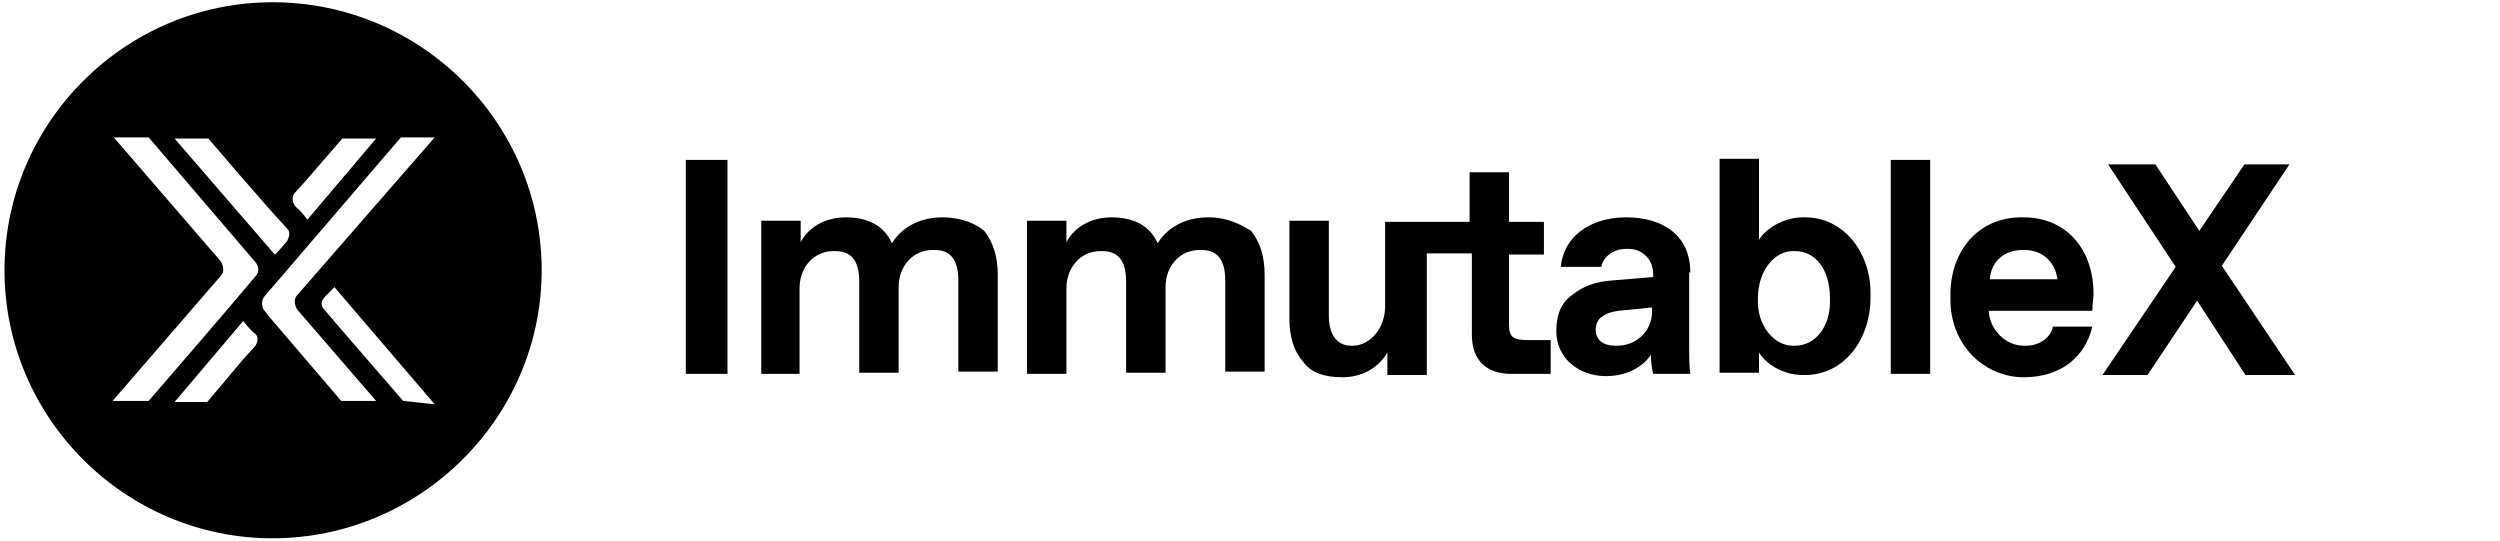
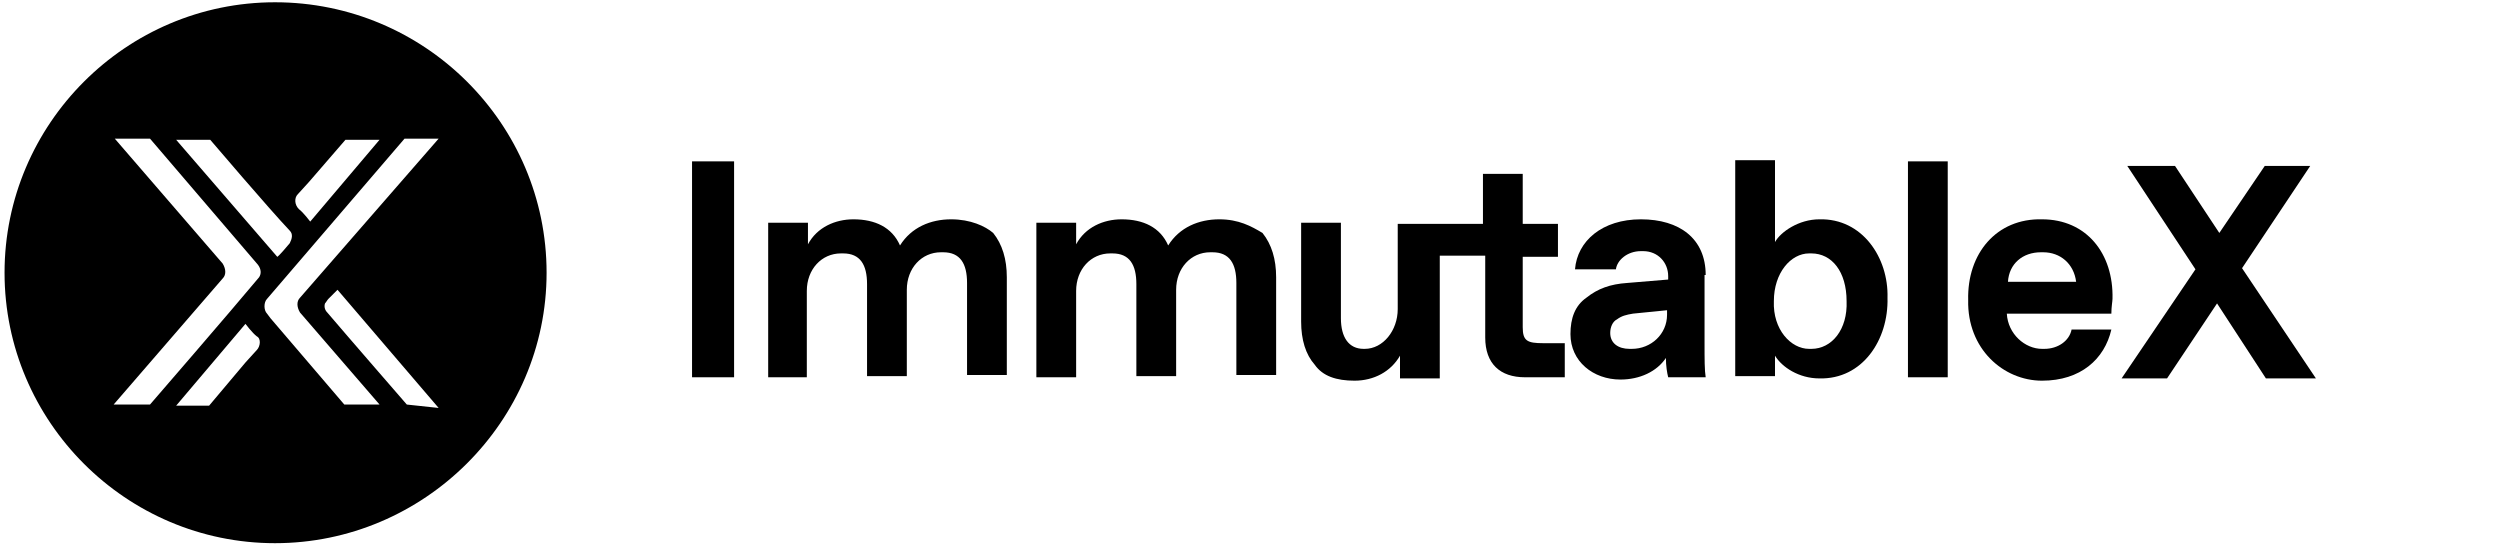
- <svg xmlns="http://www.w3.org/2000/svg" version="1.1" id="Layer_1" x="0px" y="0px" viewBox="0 0 222 48" style="enable-background:new 0 0 222 48;" xml:space="preserve">
+ <svg xmlns="http://www.w3.org/2000/svg" version="1.1" id="Layer_1" x="0px" y="0px" viewBox="0 0 220 48" style="enable-background:new 0 0 220 48;" xml:space="preserve">
  <g>
    <path d="M24.2,0.2C11.1,0.2,0.4,10.9,0.4,24s10.7,23.8,23.8,23.8S48.1,37.1,48.1,24S37.4,0.2,24.2,0.2z M26.2,17.1l1-1.1l3.2-3.7h3   l-6.1,7.2c0,0-0.6-0.8-1-1.1C25.9,18,25.9,17.4,26.2,17.1z M18.5,12.3c0,0,5.2,6.1,7,8c0.3,0.3,0.2,0.7,0,1.1   c-1,1.2-1.1,1.2-1.1,1.2l-8.9-10.3C15.5,12.3,18.5,12.3,18.5,12.3z M22.6,30.8l-1,1.1l-3.2,3.8h-2.9l6.1-7.2c0,0,0.6,0.8,1,1.1   C23,29.8,22.9,30.5,22.6,30.8z M22.8,24.4c-2.5,3-9.6,11.2-9.6,11.2H10l9.6-11.1c0.3-0.3,0.3-0.8,0-1.3l-9.5-11h3.1l9.5,11.1   C23,23.7,23,24.1,22.8,24.4z M30.3,35.6L23.8,28l-0.3-0.4c-0.3-0.3-0.3-1,0-1.3l12.1-14.1h3l-12.2,14c-0.3,0.3-0.3,0.8,0,1.3l7,8.1   H30.3L30.3,35.6z M35.8,35.6c0,0-5.3-6.1-7-8.1c-0.2-0.2-0.3-0.5-0.2-0.8c0.1-0.1,0.2-0.3,0.3-0.4l0.8-0.8l8.9,10.4L35.8,35.6   L35.8,35.6z" />
    <g>
      <g>
        <rect x="60.9" y="14.2" width="3.7" height="19" />
        <path d="M83.7,19.3c-1.8,0-3.5,0.7-4.5,2.3c-0.7-1.6-2.2-2.3-4.1-2.3c-1.6,0-3.2,0.7-4,2.2v-1.9h-3.5v13.6H71v-7.6     c0-1.9,1.3-3.3,3-3.3h0.2c1.5,0,2.1,1,2.1,2.7v8.1h3.5v-7.6c0-1.9,1.3-3.3,3-3.3H83c1.5,0,2.1,1,2.1,2.7v8.1h3.5v-8.6     c0-1.6-0.4-2.9-1.2-3.9C86.7,19.9,85.4,19.3,83.7,19.3z" />
        <path d="M107.3,19.3c-1.8,0-3.5,0.7-4.5,2.3c-0.7-1.6-2.2-2.3-4.1-2.3c-1.6,0-3.2,0.7-4,2.2v-1.9h-3.5v13.6h3.5v-7.6     c0-1.9,1.3-3.3,3-3.3h0.2c1.5,0,2.1,1,2.1,2.7v8.1h3.5v-7.6c0-1.9,1.3-3.3,3-3.3h0.2c1.5,0,2.1,1,2.1,2.7v8.1h3.5v-8.6     c0-1.6-0.4-2.9-1.2-3.9C110.1,19.9,109,19.3,107.3,19.3z" />
        <path d="M134,28.8v-6.2h3.1v-2.9H134v-4.4h-3.5v4.4h-4h-3.4H123v7.5c0,1.9-1.3,3.5-2.9,3.5H120c-1.3,0-2-1-2-2.7v-8.4h-3.5v8.7     c0,1.6,0.4,2.9,1.2,3.8c0.7,1,1.9,1.4,3.5,1.4c1.7,0,3.2-0.8,4-2.2v2h3.5V22.5h4v7.2c0,2.3,1.3,3.5,3.5,3.5h3.5v-3h-1.9     C134.4,30.2,134,30,134,28.8z" />
        <path d="M150.1,24.2c0-3.2-2.3-4.9-5.7-4.9c-3.4,0-5.6,1.9-5.8,4.4h3.6c0.1-0.8,1-1.6,2.2-1.6h0.2c1.3,0,2.2,1,2.2,2.2v0.3     l-3.6,0.3c-1.5,0.1-2.6,0.5-3.6,1.3c-1,0.7-1.4,1.8-1.4,3.2c0,2.4,2,4,4.4,4c1.7,0,3.2-0.7,4-1.9c0,0.7,0.1,1.3,0.2,1.7h3.3     c-0.1-0.6-0.1-1.6-0.1-3V24.2L150.1,24.2z M146.7,27.7c0,1.7-1.4,3-3.1,3h-0.2c-1,0-1.7-0.5-1.7-1.4c0-0.5,0.2-1,0.6-1.2     c0.4-0.3,0.8-0.4,1.4-0.5l3-0.3L146.7,27.7L146.7,27.7z" />
        <path d="M160.1,19.3c-1.8,0-3.4,1.1-3.9,2v-7.2h-3.5v19h3.5v-1.8c0.6,1,2.1,2,3.9,2c3.8,0.1,6.1-3.4,6-7.1     C166.2,22.7,163.9,19.2,160.1,19.3z M159.4,30.7h-0.2c-1.6,0-3.2-1.7-3.1-4.2c0-2.5,1.5-4.2,3.1-4.2h0.2c1.8,0,3.1,1.6,3.1,4.2     C162.6,29,161.2,30.7,159.4,30.7z" />
        <rect x="167.9" y="14.2" width="3.5" height="19" />
        <path d="M179.7,19.3c-4-0.1-6.6,3-6.5,7.1c-0.1,4.3,3.1,7.1,6.5,7.1c3.4,0,5.5-1.9,6.1-4.5h-3.5c-0.2,1-1.2,1.7-2.4,1.7h-0.2     c-1.5,0-3-1.3-3.1-3.1h9.2c0-0.6,0.1-1.1,0.1-1.3C186,22.3,183.6,19.3,179.7,19.3z M176.7,24.8c0.1-1.6,1.3-2.6,2.9-2.6h0.2     c1.5,0,2.7,1,2.9,2.6H176.7z" />
      </g>
      <g>
        <path d="M199.4,33.3l-4.3-6.6l-4.4,6.6h-4l6.5-9.6l-6-9.1h4.2l3.9,5.9l4-5.9h4l-6,9l6.5,9.7H199.4L199.4,33.3z" />
      </g>
    </g>
  </g>
</svg>
